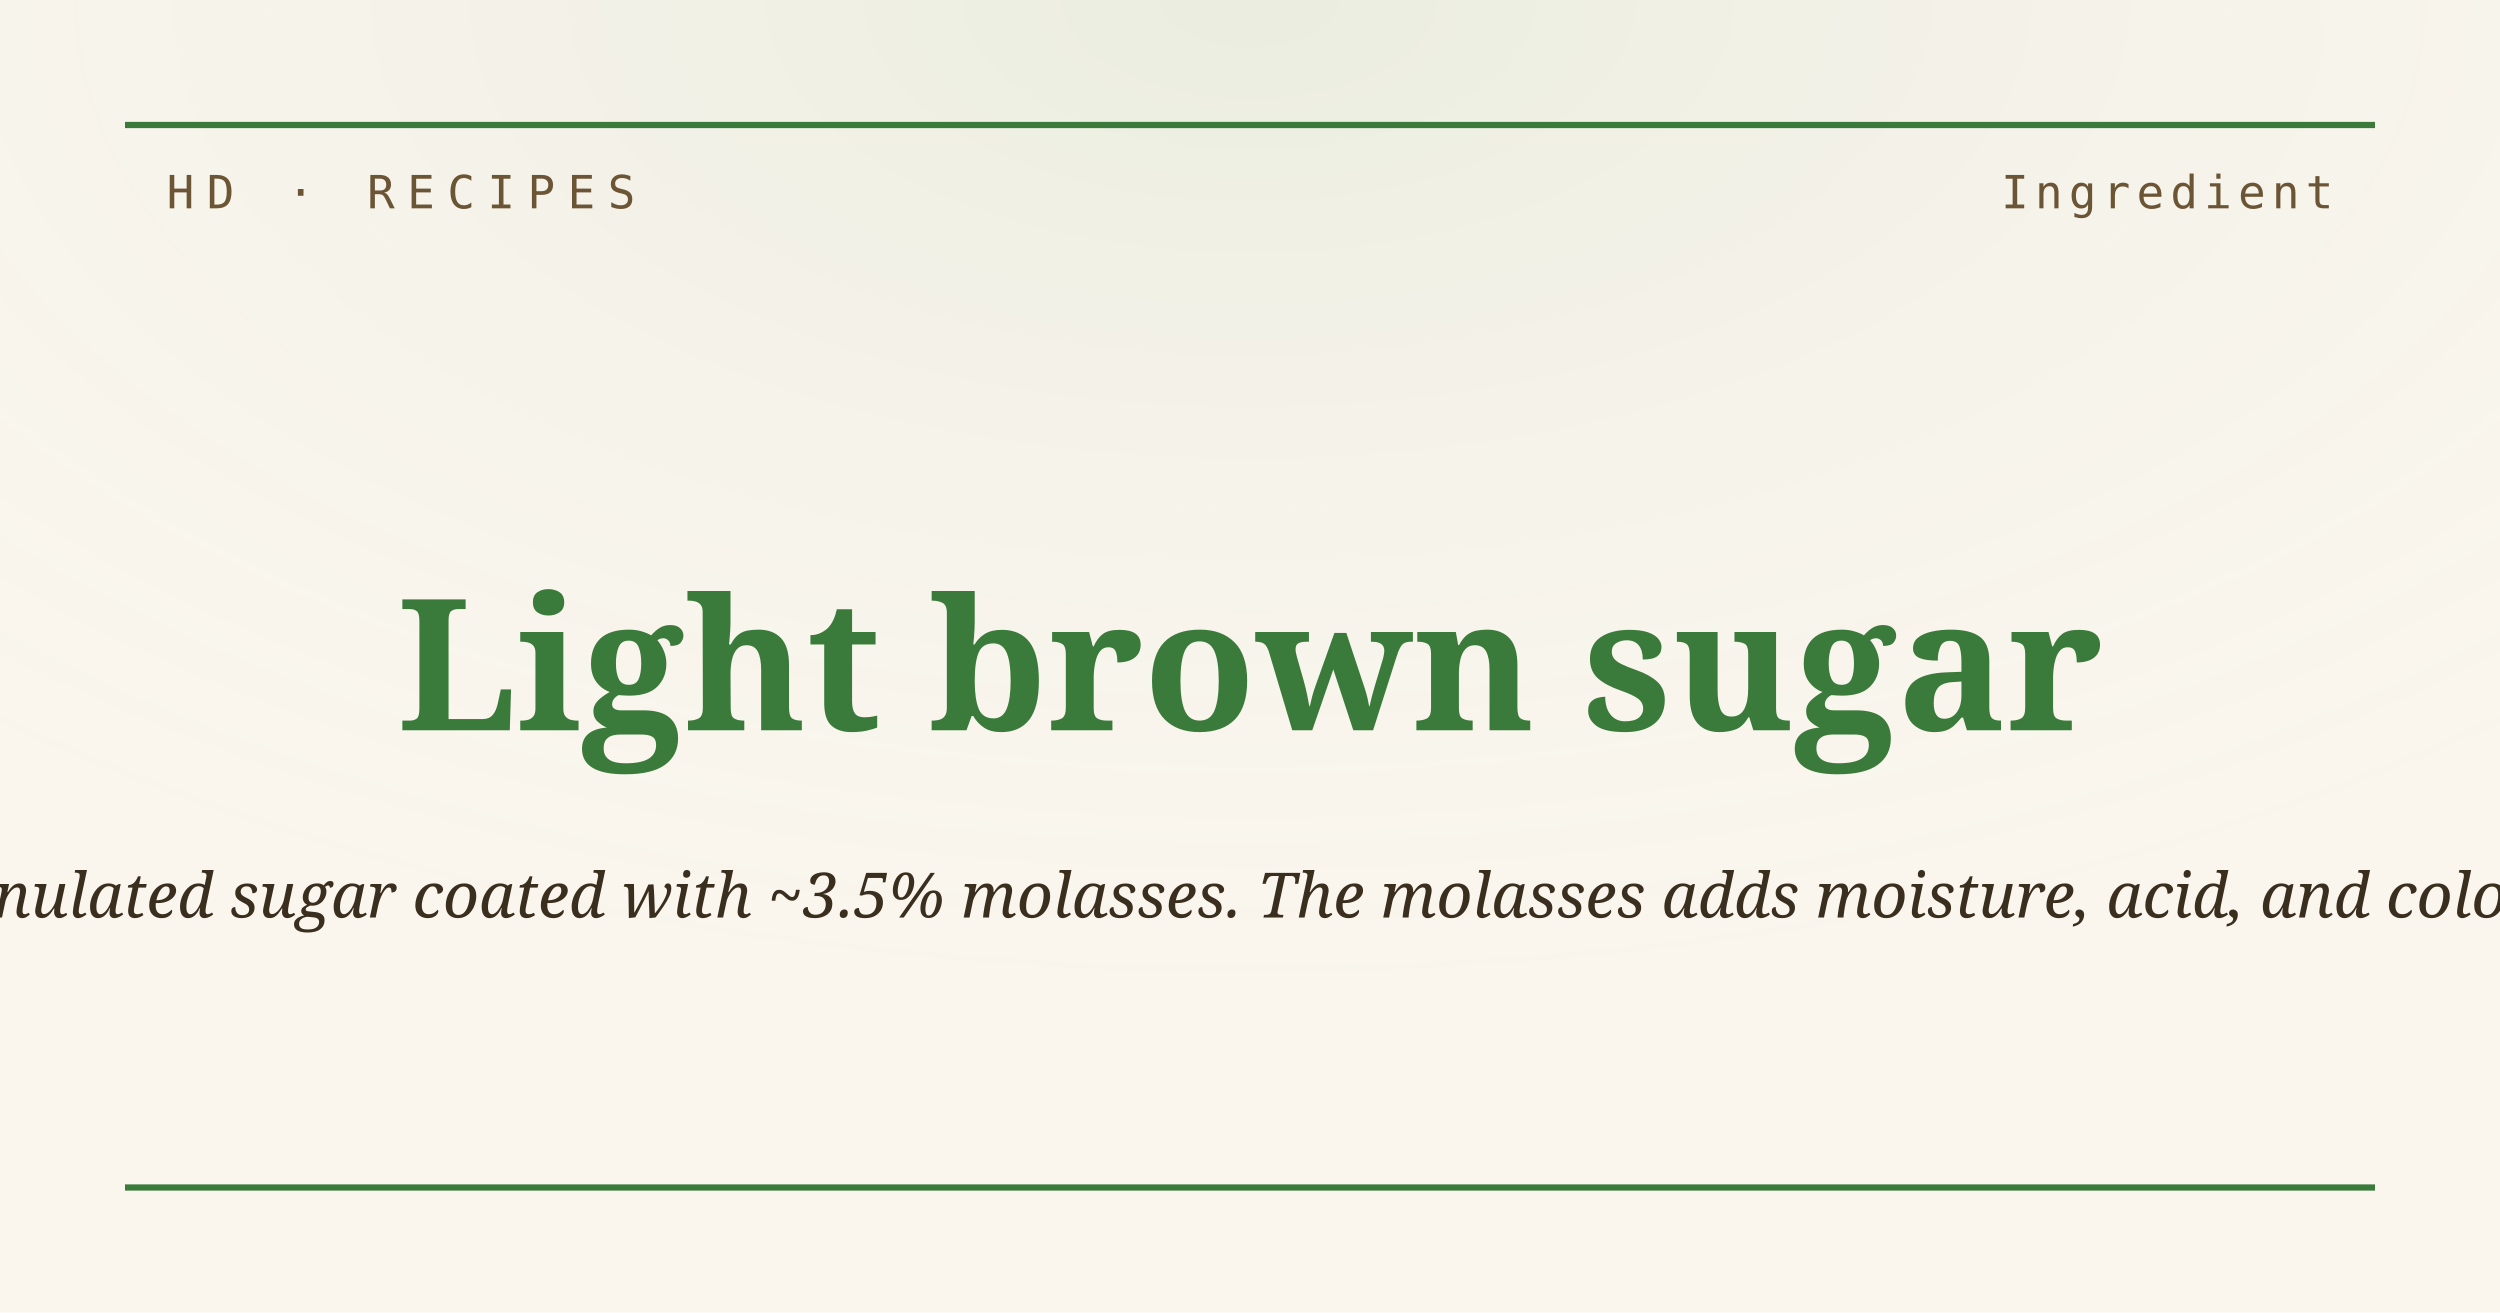
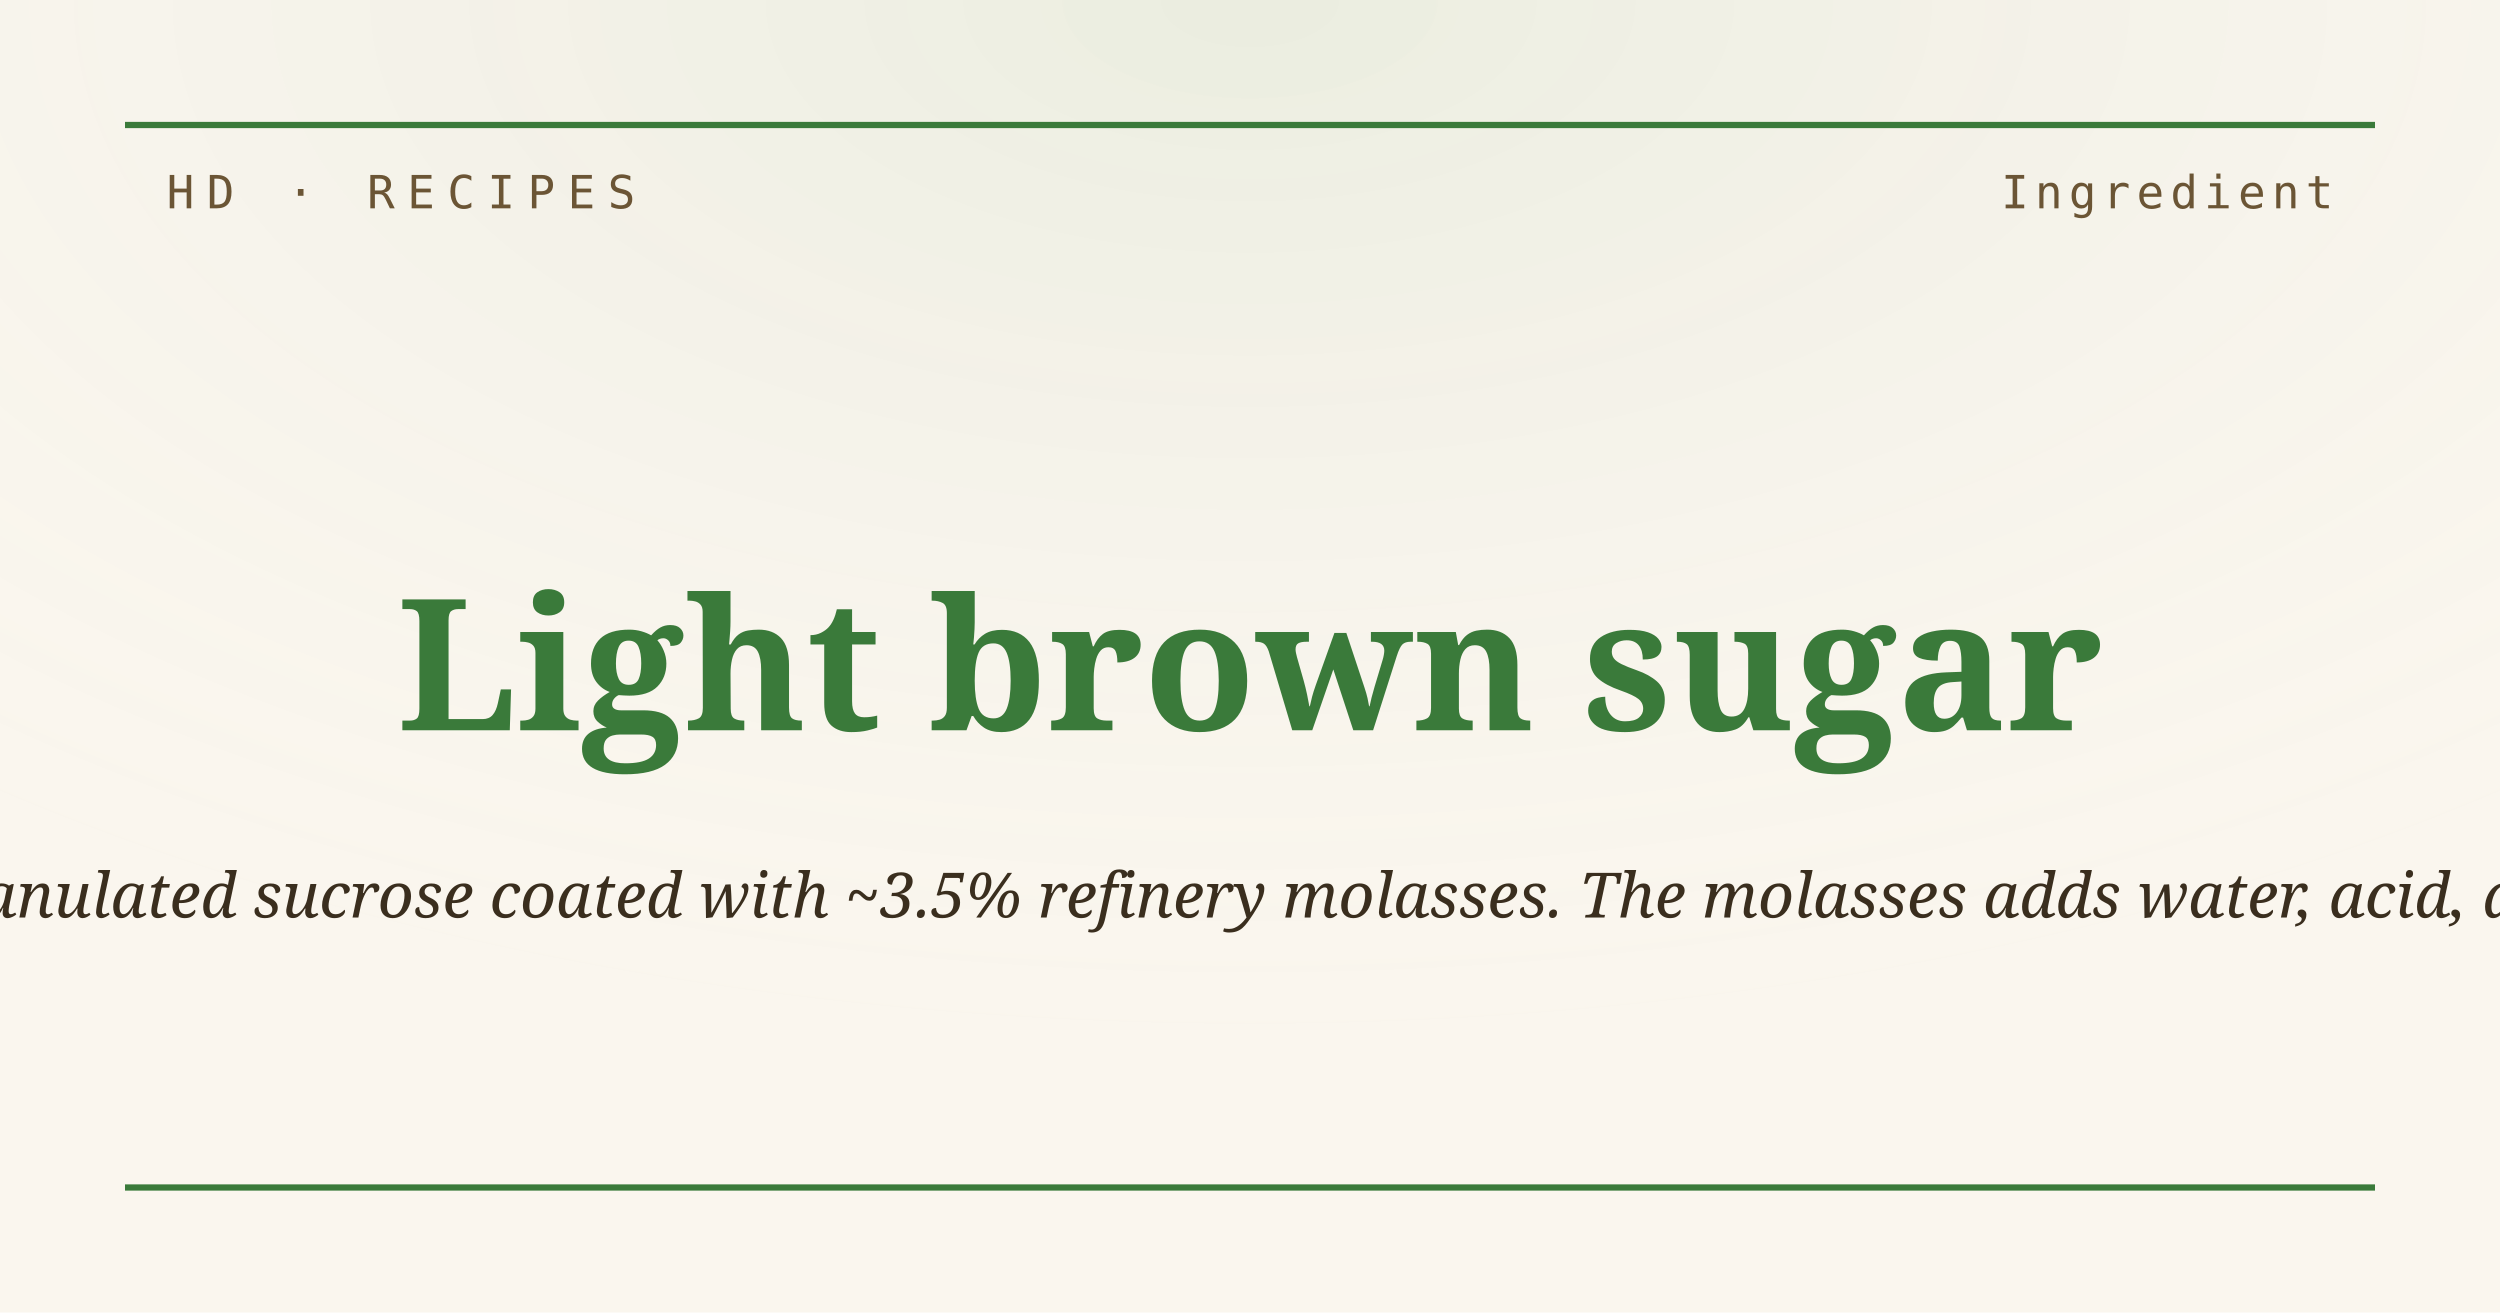
<svg xmlns="http://www.w3.org/2000/svg" viewBox="0 0 1200 630" width="1200" height="630">
  <defs>
    <radialGradient id="vignette" cx="50%" cy="0%" r="80%">
      <stop offset="0%" stop-color="#3a7a3a" stop-opacity="0.08" />
      <stop offset="100%" stop-color="#faf6ee" stop-opacity="0" />
    </radialGradient>
  </defs>
  <rect width="1200" height="630" fill="#faf6ee" />
  <rect width="1200" height="630" fill="url(#vignette)" />
  <line x1="60" y1="60" x2="1140" y2="60" stroke="#3a7a3a" stroke-width="3" />
  <line x1="60" y1="570" x2="1140" y2="570" stroke="#3a7a3a" stroke-width="3" />
  <text x="80" y="100" font-family="Inconsolata, monospace" font-size="22" letter-spacing="6" fill="#6b5535">HD · RECIPES</text>
  <text x="1120" y="100" font-family="Inconsolata, monospace" font-size="22" letter-spacing="3" fill="#6b5535" text-anchor="end">Ingredient</text>
  <text x="600" y="320" font-family="EB Garamond, Georgia, serif" font-weight="700" font-size="88" fill="#3a7a3a" text-anchor="middle" dominant-baseline="middle">Light brown sugar</text>
-   <text x="600" y="430" font-family="EB Garamond, Georgia, serif" font-style="italic" font-size="30" fill="#3a2e1e" text-anchor="middle" dominant-baseline="middle">Granulated sugar coated with ~3.5% molasses. The molasses adds moisture, acid, and color —</text>
+   <text x="600" y="430" font-family="EB Garamond, Georgia, serif" font-style="italic" font-size="30" fill="#3a2e1e" text-anchor="middle" dominant-baseline="middle">Granulated sucrose coated with ~3.5% refinery molasses. The molasses adds water, acid, and</text>
</svg>
